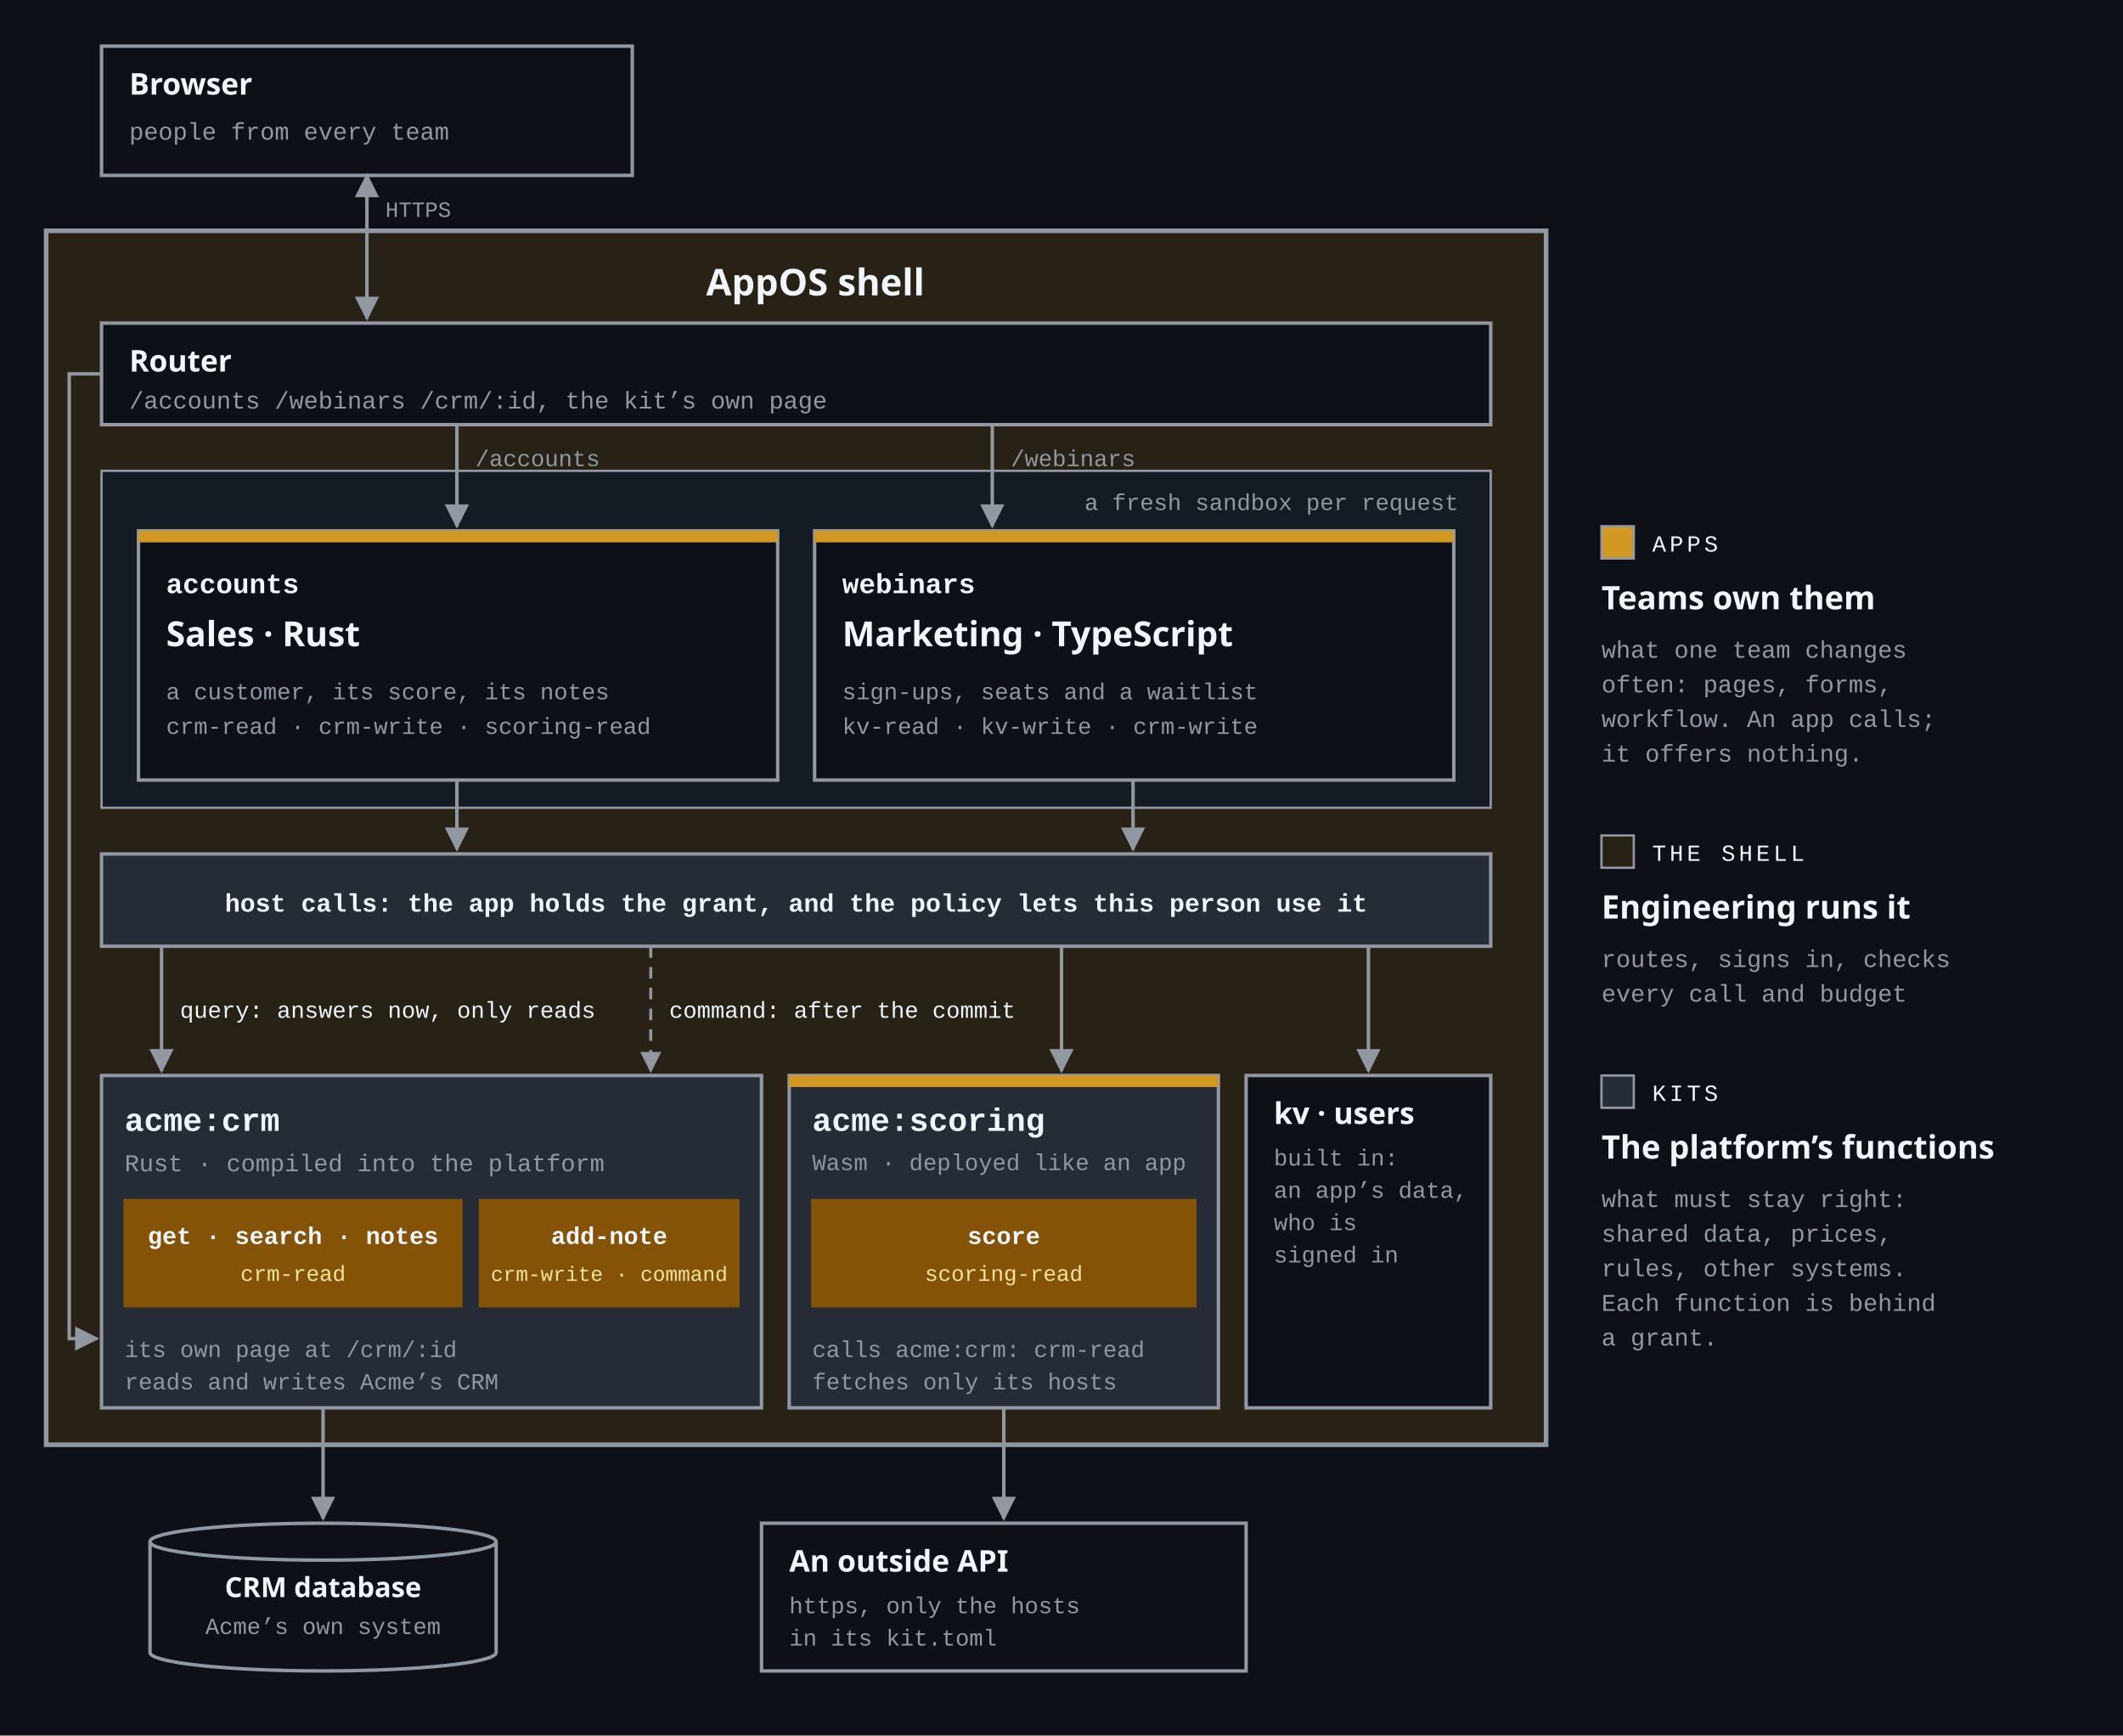
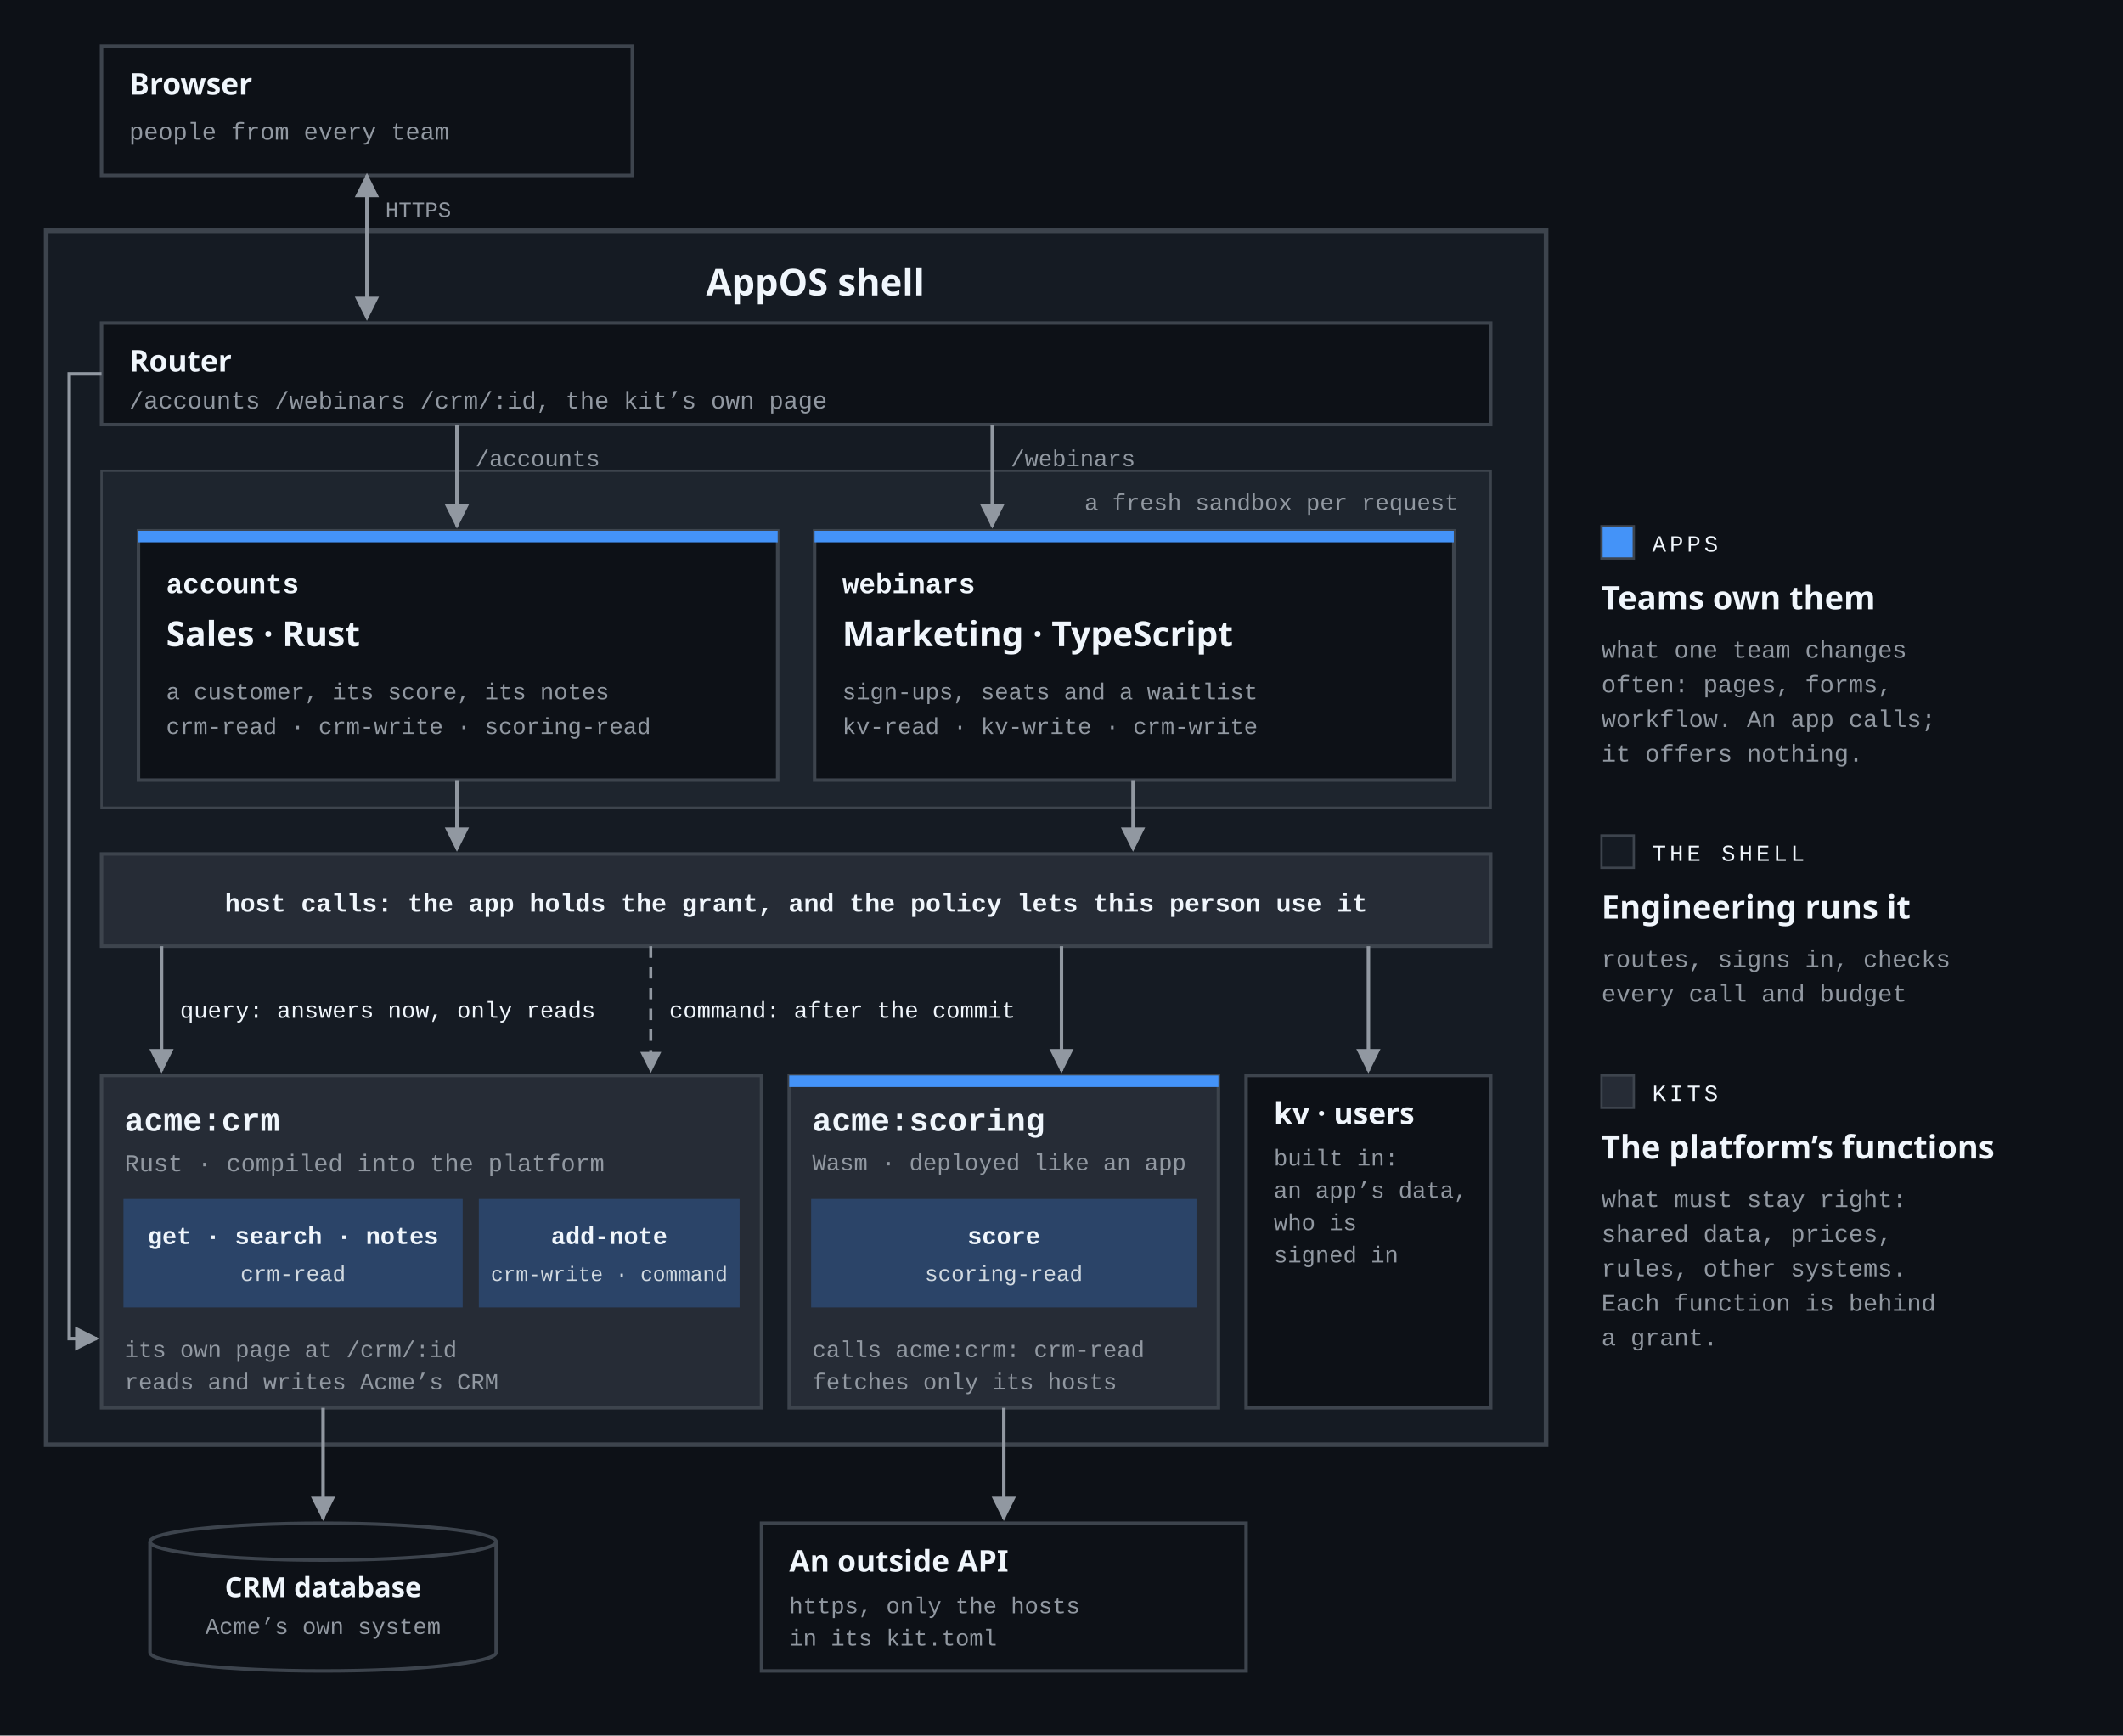
<svg xmlns="http://www.w3.org/2000/svg" viewBox="-20 -20 920 752" width="920" height="752" role="img" aria-label="How the shell, apps and kits work together, in an illustration. A browser reaches the AppOS shell, which engineering runs. Its router sends /accounts to the sales team's accounts app and /webinars to the marketing team's webinars app, each in a fresh WebAssembly sandbox, and /crm to the CRM kit's own page. Every call from an app passes the shell's check: the app holds the grant and the policy lets the person use it. A query answers at once and only reads; a command, like the webinars app adding a note to a customer, goes out after the app's request commits. The kits: acme:crm, Rust compiled into the platform, with get, search and notes behind crm-read and the command add-note behind crm-write, over Acme's CRM; acme:scoring, Wasm deployed like an app, with score behind scoring-read, which calls the CRM kit and may fetch only from the hosts in its kit.toml; and kv and users, built into AppOS. Apps hold what one team changes often: pages, forms, workflow. Kits hold what must stay right: shared data, prices, rules and other systems.">
  <rect x="-20" y="-20" width="920" height="752" fill="#0d1117" />
  <defs>
    <marker id="km-w" viewBox="0 0 10 10" refX="9" refY="5" markerWidth="7" markerHeight="7" orient="auto-start-reverse">
      <path d="M0,0 L10,5 L0,10 Z" fill="#9198a1" />
    </marker>
  </defs>
-   <rect x="24" y="0" width="230" height="56" fill="#0d1117" stroke="#9198a1" stroke-width="1.5" />
+   <rect x="24" y="0" width="230" height="56" fill="#0d1117" stroke="#3d444d" stroke-width="1.5" />
  <text x="36" y="21" font-family="-apple-system, BlinkMacSystemFont, 'Segoe UI', 'Noto Sans', Helvetica, Arial, sans-serif" font-size="13" font-weight="700" fill="#f0f6fc" text-anchor="start">Browser</text>
  <text x="36" y="40.5" font-family="ui-monospace, SFMono-Regular, 'SF Mono', Menlo, Consolas, 'Liberation Mono', monospace" font-size="10.5" font-weight="400" fill="#9198a1" text-anchor="start">people from every team</text>
-   <rect x="0" y="80" width="650" height="526" fill="#272215" stroke="#9198a1" stroke-width="2" />
+   <rect x="0" y="80" width="650" height="526" fill="#151b23" stroke="#3d444d" stroke-width="2" />
  <polyline points="139,56 139,118" fill="none" stroke="#9198a1" stroke-width="1.5" marker-start="url(#km-w)" marker-end="url(#km-w)" />
  <text x="147" y="74" font-family="ui-monospace, SFMono-Regular, 'SF Mono', Menlo, Consolas, 'Liberation Mono', monospace" font-size="9.5" font-weight="400" fill="#9198a1" text-anchor="start">HTTPS</text>
  <text x="286" y="108" font-family="-apple-system, BlinkMacSystemFont, 'Segoe UI', 'Noto Sans', Helvetica, Arial, sans-serif" font-size="16" font-weight="800" fill="#f0f6fc" text-anchor="start">AppOS shell</text>
-   <rect x="24" y="120" width="602" height="44" fill="#0d1117" stroke="#9198a1" stroke-width="1.5" />
+   <rect x="24" y="120" width="602" height="44" fill="#0d1117" stroke="#3d444d" stroke-width="1.5" />
  <text x="36" y="141" font-family="-apple-system, BlinkMacSystemFont, 'Segoe UI', 'Noto Sans', Helvetica, Arial, sans-serif" font-size="13" font-weight="700" fill="#f0f6fc" text-anchor="start">Router</text>
  <text x="36" y="157" font-family="ui-monospace, SFMono-Regular, 'SF Mono', Menlo, Consolas, 'Liberation Mono', monospace" font-size="10.5" font-weight="400" fill="#9198a1" text-anchor="start">/accounts   /webinars   /crm/:id, the kit’s own page</text>
-   <rect x="24" y="184" width="602" height="146" fill="#151b23" stroke="#9198a1" stroke-width="1" />
+   <rect x="24" y="184" width="602" height="146" fill="#1e252e" stroke="#3d444d" stroke-width="1" />
  <text x="612" y="201" font-family="ui-monospace, SFMono-Regular, 'SF Mono', Menlo, Consolas, 'Liberation Mono', monospace" font-size="10" font-weight="400" fill="#9198a1" text-anchor="end">a fresh sandbox per request</text>
-   <rect x="40" y="210" width="277" height="108" fill="#0d1117" stroke="#9198a1" stroke-width="1.5" />
-   <rect x="40" y="210" width="277" height="5" fill="#d29922" stroke="none" stroke-width="0" />
+   <rect x="40" y="210" width="277" height="108" fill="#0d1117" stroke="#3d444d" stroke-width="1.5" />
+   <rect x="40" y="210" width="277" height="5" fill="#4493f8" stroke="none" stroke-width="0" />
  <text x="52" y="237" font-family="ui-monospace, SFMono-Regular, 'SF Mono', Menlo, Consolas, 'Liberation Mono', monospace" font-size="12" font-weight="700" fill="#f0f6fc" text-anchor="start">accounts</text>
  <text x="52" y="260" font-family="-apple-system, BlinkMacSystemFont, 'Segoe UI', 'Noto Sans', Helvetica, Arial, sans-serif" font-size="15" font-weight="700" fill="#f0f6fc" text-anchor="start">Sales · Rust</text>
  <text x="52" y="283" font-family="ui-monospace, SFMono-Regular, 'SF Mono', Menlo, Consolas, 'Liberation Mono', monospace" font-size="10" font-weight="400" fill="#9198a1" text-anchor="start">a customer, its score, its notes</text>
  <text x="52" y="298" font-family="ui-monospace, SFMono-Regular, 'SF Mono', Menlo, Consolas, 'Liberation Mono', monospace" font-size="10" font-weight="400" fill="#9198a1" text-anchor="start">crm-read · crm-write · scoring-read</text>
-   <rect x="333" y="210" width="277" height="108" fill="#0d1117" stroke="#9198a1" stroke-width="1.5" />
-   <rect x="333" y="210" width="277" height="5" fill="#d29922" stroke="none" stroke-width="0" />
+   <rect x="333" y="210" width="277" height="108" fill="#0d1117" stroke="#3d444d" stroke-width="1.5" />
+   <rect x="333" y="210" width="277" height="5" fill="#4493f8" stroke="none" stroke-width="0" />
  <text x="345" y="237" font-family="ui-monospace, SFMono-Regular, 'SF Mono', Menlo, Consolas, 'Liberation Mono', monospace" font-size="12" font-weight="700" fill="#f0f6fc" text-anchor="start">webinars</text>
  <text x="345" y="260" font-family="-apple-system, BlinkMacSystemFont, 'Segoe UI', 'Noto Sans', Helvetica, Arial, sans-serif" font-size="15" font-weight="700" fill="#f0f6fc" text-anchor="start">Marketing · TypeScript</text>
  <text x="345" y="283" font-family="ui-monospace, SFMono-Regular, 'SF Mono', Menlo, Consolas, 'Liberation Mono', monospace" font-size="10" font-weight="400" fill="#9198a1" text-anchor="start">sign-ups, seats and a waitlist</text>
  <text x="345" y="298" font-family="ui-monospace, SFMono-Regular, 'SF Mono', Menlo, Consolas, 'Liberation Mono', monospace" font-size="10" font-weight="400" fill="#9198a1" text-anchor="start">kv-read · kv-write · crm-write</text>
  <polyline points="178,164 178,208" fill="none" stroke="#9198a1" stroke-width="1.5" marker-end="url(#km-w)" />
  <text x="186" y="182" font-family="ui-monospace, SFMono-Regular, 'SF Mono', Menlo, Consolas, 'Liberation Mono', monospace" font-size="10" font-weight="400" fill="#9198a1" text-anchor="start">/accounts</text>
  <polyline points="410,164 410,208" fill="none" stroke="#9198a1" stroke-width="1.5" marker-end="url(#km-w)" />
  <text x="418" y="182" font-family="ui-monospace, SFMono-Regular, 'SF Mono', Menlo, Consolas, 'Liberation Mono', monospace" font-size="10" font-weight="400" fill="#9198a1" text-anchor="start">/webinars</text>
  <polyline points="178,318 178,348" fill="none" stroke="#9198a1" stroke-width="1.5" marker-end="url(#km-w)" />
  <polyline points="471,318 471,348" fill="none" stroke="#9198a1" stroke-width="1.5" marker-end="url(#km-w)" />
-   <rect x="24" y="350" width="602" height="40" fill="#262c36" stroke="#9198a1" stroke-width="1.5" />
+   <rect x="24" y="350" width="602" height="40" fill="#262c36" stroke="#3d444d" stroke-width="1.5" />
  <text x="325" y="375" font-family="ui-monospace, SFMono-Regular, 'SF Mono', Menlo, Consolas, 'Liberation Mono', monospace" font-size="11" font-weight="700" fill="#f0f6fc" text-anchor="middle">host calls: the app holds the grant, and the policy lets this person use it</text>
  <polyline points="50,390 50,444" fill="none" stroke="#9198a1" stroke-width="1.5" marker-end="url(#km-w)" />
  <text x="58" y="421" font-family="ui-monospace, SFMono-Regular, 'SF Mono', Menlo, Consolas, 'Liberation Mono', monospace" font-size="10" font-weight="400" fill="#f0f6fc" text-anchor="start">query: answers now, only reads</text>
  <polyline points="262,390 262,444" fill="none" stroke="#9198a1" stroke-width="1.3" stroke-dasharray="5 4" marker-end="url(#km-w)" />
  <text x="270" y="421" font-family="ui-monospace, SFMono-Regular, 'SF Mono', Menlo, Consolas, 'Liberation Mono', monospace" font-size="10" font-weight="400" fill="#f0f6fc" text-anchor="start">command: after the commit</text>
  <polyline points="440,390 440,444" fill="none" stroke="#9198a1" stroke-width="1.5" marker-end="url(#km-w)" />
  <polyline points="573,390 573,444" fill="none" stroke="#9198a1" stroke-width="1.5" marker-end="url(#km-w)" />
-   <rect x="24" y="446" width="286" height="144" fill="#262c36" stroke="#9198a1" stroke-width="1.5" />
+   <rect x="24" y="446" width="286" height="144" fill="#262c36" stroke="#3d444d" stroke-width="1.5" />
  <text x="34" y="470" font-family="ui-monospace, SFMono-Regular, 'SF Mono', Menlo, Consolas, 'Liberation Mono', monospace" font-size="14" font-weight="700" fill="#f0f6fc" text-anchor="start">acme:crm</text>
  <text x="34" y="487.5" font-family="ui-monospace, SFMono-Regular, 'SF Mono', Menlo, Consolas, 'Liberation Mono', monospace" font-size="10.5" font-weight="400" fill="#9198a1" text-anchor="start">Rust · compiled into the platform</text>
-   <rect x="34" y="500" width="146" height="46" fill="#845306" stroke="#845306" stroke-width="1" />
+   <rect x="34" y="500" width="146" height="46" fill="#2b4468" stroke="#2b4468" stroke-width="1" />
  <text x="107.0" y="519" font-family="ui-monospace, SFMono-Regular, 'SF Mono', Menlo, Consolas, 'Liberation Mono', monospace" font-size="10.5" font-weight="700" fill="#f0f6fc" text-anchor="middle">get · search · notes</text>
-   <text x="107.0" y="535" font-family="ui-monospace, SFMono-Regular, 'SF Mono', Menlo, Consolas, 'Liberation Mono', monospace" font-size="9.5" font-weight="400" fill="#f8e3a1" text-anchor="middle">crm-read</text>
-   <rect x="188" y="500" width="112" height="46" fill="#845306" stroke="#845306" stroke-width="1" />
+   <text x="107.0" y="535" font-family="ui-monospace, SFMono-Regular, 'SF Mono', Menlo, Consolas, 'Liberation Mono', monospace" font-size="9.5" font-weight="400" fill="#d1d9e0" text-anchor="middle">crm-read</text>
+   <rect x="188" y="500" width="112" height="46" fill="#2b4468" stroke="#2b4468" stroke-width="1" />
  <text x="244.0" y="519" font-family="ui-monospace, SFMono-Regular, 'SF Mono', Menlo, Consolas, 'Liberation Mono', monospace" font-size="10.5" font-weight="700" fill="#f0f6fc" text-anchor="middle">add-note</text>
-   <text x="244.0" y="535" font-family="ui-monospace, SFMono-Regular, 'SF Mono', Menlo, Consolas, 'Liberation Mono', monospace" font-size="9" font-weight="400" fill="#f8e3a1" text-anchor="middle">crm-write · command</text>
+   <text x="244.0" y="535" font-family="ui-monospace, SFMono-Regular, 'SF Mono', Menlo, Consolas, 'Liberation Mono', monospace" font-size="9" font-weight="400" fill="#d1d9e0" text-anchor="middle">crm-write · command</text>
  <text x="34" y="568" font-family="ui-monospace, SFMono-Regular, 'SF Mono', Menlo, Consolas, 'Liberation Mono', monospace" font-size="10" font-weight="400" fill="#9198a1" text-anchor="start">its own page at /crm/:id</text>
  <text x="34" y="582" font-family="ui-monospace, SFMono-Regular, 'SF Mono', Menlo, Consolas, 'Liberation Mono', monospace" font-size="10" font-weight="400" fill="#9198a1" text-anchor="start">reads and writes Acme’s CRM</text>
-   <rect x="322" y="446" width="186" height="144" fill="#262c36" stroke="#9198a1" stroke-width="1.5" />
-   <rect x="322" y="446" width="186" height="5" fill="#d29922" stroke="none" stroke-width="0" />
+   <rect x="322" y="446" width="186" height="144" fill="#262c36" stroke="#3d444d" stroke-width="1.5" />
+   <rect x="322" y="446" width="186" height="5" fill="#4493f8" stroke="none" stroke-width="0" />
  <text x="332" y="470" font-family="ui-monospace, SFMono-Regular, 'SF Mono', Menlo, Consolas, 'Liberation Mono', monospace" font-size="14" font-weight="700" fill="#f0f6fc" text-anchor="start">acme:scoring</text>
  <text x="332" y="487" font-family="ui-monospace, SFMono-Regular, 'SF Mono', Menlo, Consolas, 'Liberation Mono', monospace" font-size="10" font-weight="400" fill="#9198a1" text-anchor="start">Wasm · deployed like an app</text>
-   <rect x="332" y="500" width="166" height="46" fill="#845306" stroke="#845306" stroke-width="1" />
+   <rect x="332" y="500" width="166" height="46" fill="#2b4468" stroke="#2b4468" stroke-width="1" />
  <text x="415.0" y="519" font-family="ui-monospace, SFMono-Regular, 'SF Mono', Menlo, Consolas, 'Liberation Mono', monospace" font-size="10.5" font-weight="700" fill="#f0f6fc" text-anchor="middle">score</text>
-   <text x="415.0" y="535" font-family="ui-monospace, SFMono-Regular, 'SF Mono', Menlo, Consolas, 'Liberation Mono', monospace" font-size="9.5" font-weight="400" fill="#f8e3a1" text-anchor="middle">scoring-read</text>
+   <text x="415.0" y="535" font-family="ui-monospace, SFMono-Regular, 'SF Mono', Menlo, Consolas, 'Liberation Mono', monospace" font-size="9.5" font-weight="400" fill="#d1d9e0" text-anchor="middle">scoring-read</text>
  <text x="332" y="568" font-family="ui-monospace, SFMono-Regular, 'SF Mono', Menlo, Consolas, 'Liberation Mono', monospace" font-size="10" font-weight="400" fill="#9198a1" text-anchor="start">calls acme:crm: crm-read</text>
  <text x="332" y="582" font-family="ui-monospace, SFMono-Regular, 'SF Mono', Menlo, Consolas, 'Liberation Mono', monospace" font-size="10" font-weight="400" fill="#9198a1" text-anchor="start">fetches only its hosts</text>
-   <rect x="520" y="446" width="106" height="144" fill="#0d1117" stroke="#9198a1" stroke-width="1.5" />
+   <rect x="520" y="446" width="106" height="144" fill="#0d1117" stroke="#3d444d" stroke-width="1.5" />
  <text x="532" y="467" font-family="-apple-system, BlinkMacSystemFont, 'Segoe UI', 'Noto Sans', Helvetica, Arial, sans-serif" font-size="13" font-weight="700" fill="#f0f6fc" text-anchor="start">kv · users</text>
  <text x="532" y="485" font-family="ui-monospace, SFMono-Regular, 'SF Mono', Menlo, Consolas, 'Liberation Mono', monospace" font-size="10" font-weight="400" fill="#9198a1" text-anchor="start">built in:</text>
  <text x="532" y="499" font-family="ui-monospace, SFMono-Regular, 'SF Mono', Menlo, Consolas, 'Liberation Mono', monospace" font-size="10" font-weight="400" fill="#9198a1" text-anchor="start">an app’s data,</text>
  <text x="532" y="513" font-family="ui-monospace, SFMono-Regular, 'SF Mono', Menlo, Consolas, 'Liberation Mono', monospace" font-size="10" font-weight="400" fill="#9198a1" text-anchor="start">who is</text>
  <text x="532" y="527" font-family="ui-monospace, SFMono-Regular, 'SF Mono', Menlo, Consolas, 'Liberation Mono', monospace" font-size="10" font-weight="400" fill="#9198a1" text-anchor="start">signed in</text>
  <polyline points="24,142 10,142 10,560 22,560" fill="none" stroke="#9198a1" stroke-width="1.5" marker-end="url(#km-w)" />
  <polyline points="120,590 120,638" fill="none" stroke="#9198a1" stroke-width="1.5" marker-end="url(#km-w)" />
-   <path d="M45,648 V696 A75.0,8 0 0 0 195,696 V648" fill="#0d1117" stroke="#9198a1" stroke-width="1.5" />
-   <ellipse cx="120.0" cy="648" rx="75.0" ry="8" fill="#0d1117" stroke="#9198a1" stroke-width="1.5" />
+   <path d="M45,648 V696 A75.0,8 0 0 0 195,696 V648" fill="#0d1117" stroke="#3d444d" stroke-width="1.5" />
+   <ellipse cx="120.0" cy="648" rx="75.0" ry="8" fill="#0d1117" stroke="#3d444d" stroke-width="1.5" />
  <text x="120.0" y="672" font-family="-apple-system, BlinkMacSystemFont, 'Segoe UI', 'Noto Sans', Helvetica, Arial, sans-serif" font-size="12" font-weight="700" fill="#f0f6fc" text-anchor="middle">CRM database</text>
  <text x="120.0" y="688" font-family="ui-monospace, SFMono-Regular, 'SF Mono', Menlo, Consolas, 'Liberation Mono', monospace" font-size="10" font-weight="400" fill="#9198a1" text-anchor="middle">Acme’s own system</text>
  <polyline points="415,590 415,638" fill="none" stroke="#9198a1" stroke-width="1.5" marker-end="url(#km-w)" />
-   <rect x="310" y="640" width="210" height="64" fill="#0d1117" stroke="#9198a1" stroke-width="1.5" />
+   <rect x="310" y="640" width="210" height="64" fill="#0d1117" stroke="#3d444d" stroke-width="1.5" />
  <text x="322" y="661" font-family="-apple-system, BlinkMacSystemFont, 'Segoe UI', 'Noto Sans', Helvetica, Arial, sans-serif" font-size="13" font-weight="700" fill="#f0f6fc" text-anchor="start">An outside API</text>
  <text x="322" y="679" font-family="ui-monospace, SFMono-Regular, 'SF Mono', Menlo, Consolas, 'Liberation Mono', monospace" font-size="10" font-weight="400" fill="#9198a1" text-anchor="start">https, only the hosts</text>
  <text x="322" y="693" font-family="ui-monospace, SFMono-Regular, 'SF Mono', Menlo, Consolas, 'Liberation Mono', monospace" font-size="10" font-weight="400" fill="#9198a1" text-anchor="start">in its kit.toml</text>
-   <rect x="674" y="208" width="14" height="14" fill="#d29922" stroke="#9198a1" stroke-width="1" />
+   <rect x="674" y="208" width="14" height="14" fill="#4493f8" stroke="#3d444d" stroke-width="1" />
  <text x="696" y="219" font-family="ui-monospace, SFMono-Regular, 'SF Mono', Menlo, Consolas, 'Liberation Mono', monospace" font-size="10" font-weight="400" fill="#f0f6fc" text-anchor="start" letter-spacing="1.5">APPS</text>
  <text x="674" y="244" font-family="-apple-system, BlinkMacSystemFont, 'Segoe UI', 'Noto Sans', Helvetica, Arial, sans-serif" font-size="14" font-weight="700" fill="#f0f6fc" text-anchor="start">Teams own them</text>
  <text x="674" y="265" font-family="ui-monospace, SFMono-Regular, 'SF Mono', Menlo, Consolas, 'Liberation Mono', monospace" font-size="10.5" font-weight="400" fill="#9198a1" text-anchor="start">what one team changes</text>
  <text x="674" y="280" font-family="ui-monospace, SFMono-Regular, 'SF Mono', Menlo, Consolas, 'Liberation Mono', monospace" font-size="10.5" font-weight="400" fill="#9198a1" text-anchor="start">often: pages, forms,</text>
  <text x="674" y="295" font-family="ui-monospace, SFMono-Regular, 'SF Mono', Menlo, Consolas, 'Liberation Mono', monospace" font-size="10.5" font-weight="400" fill="#9198a1" text-anchor="start">workflow. An app calls;</text>
  <text x="674" y="310" font-family="ui-monospace, SFMono-Regular, 'SF Mono', Menlo, Consolas, 'Liberation Mono', monospace" font-size="10.5" font-weight="400" fill="#9198a1" text-anchor="start">it offers nothing.</text>
-   <rect x="674" y="342" width="14" height="14" fill="#272215" stroke="#9198a1" stroke-width="1" />
+   <rect x="674" y="342" width="14" height="14" fill="#151b23" stroke="#3d444d" stroke-width="1" />
  <text x="696" y="353" font-family="ui-monospace, SFMono-Regular, 'SF Mono', Menlo, Consolas, 'Liberation Mono', monospace" font-size="10" font-weight="400" fill="#f0f6fc" text-anchor="start" letter-spacing="1.5">THE SHELL</text>
  <text x="674" y="378" font-family="-apple-system, BlinkMacSystemFont, 'Segoe UI', 'Noto Sans', Helvetica, Arial, sans-serif" font-size="14" font-weight="700" fill="#f0f6fc" text-anchor="start">Engineering runs it</text>
  <text x="674" y="399" font-family="ui-monospace, SFMono-Regular, 'SF Mono', Menlo, Consolas, 'Liberation Mono', monospace" font-size="10.5" font-weight="400" fill="#9198a1" text-anchor="start">routes, signs in, checks</text>
  <text x="674" y="414" font-family="ui-monospace, SFMono-Regular, 'SF Mono', Menlo, Consolas, 'Liberation Mono', monospace" font-size="10.5" font-weight="400" fill="#9198a1" text-anchor="start">every call and budget</text>
-   <rect x="674" y="446" width="14" height="14" fill="#262c36" stroke="#9198a1" stroke-width="1" />
+   <rect x="674" y="446" width="14" height="14" fill="#262c36" stroke="#3d444d" stroke-width="1" />
  <text x="696" y="457" font-family="ui-monospace, SFMono-Regular, 'SF Mono', Menlo, Consolas, 'Liberation Mono', monospace" font-size="10" font-weight="400" fill="#f0f6fc" text-anchor="start" letter-spacing="1.5">KITS</text>
  <text x="674" y="482" font-family="-apple-system, BlinkMacSystemFont, 'Segoe UI', 'Noto Sans', Helvetica, Arial, sans-serif" font-size="14" font-weight="700" fill="#f0f6fc" text-anchor="start">The platform’s functions</text>
  <text x="674" y="503" font-family="ui-monospace, SFMono-Regular, 'SF Mono', Menlo, Consolas, 'Liberation Mono', monospace" font-size="10.5" font-weight="400" fill="#9198a1" text-anchor="start">what must stay right:</text>
  <text x="674" y="518" font-family="ui-monospace, SFMono-Regular, 'SF Mono', Menlo, Consolas, 'Liberation Mono', monospace" font-size="10.5" font-weight="400" fill="#9198a1" text-anchor="start">shared data, prices,</text>
  <text x="674" y="533" font-family="ui-monospace, SFMono-Regular, 'SF Mono', Menlo, Consolas, 'Liberation Mono', monospace" font-size="10.5" font-weight="400" fill="#9198a1" text-anchor="start">rules, other systems.</text>
  <text x="674" y="548" font-family="ui-monospace, SFMono-Regular, 'SF Mono', Menlo, Consolas, 'Liberation Mono', monospace" font-size="10.5" font-weight="400" fill="#9198a1" text-anchor="start">Each function is behind</text>
  <text x="674" y="563" font-family="ui-monospace, SFMono-Regular, 'SF Mono', Menlo, Consolas, 'Liberation Mono', monospace" font-size="10.5" font-weight="400" fill="#9198a1" text-anchor="start">a grant.</text>
</svg>
